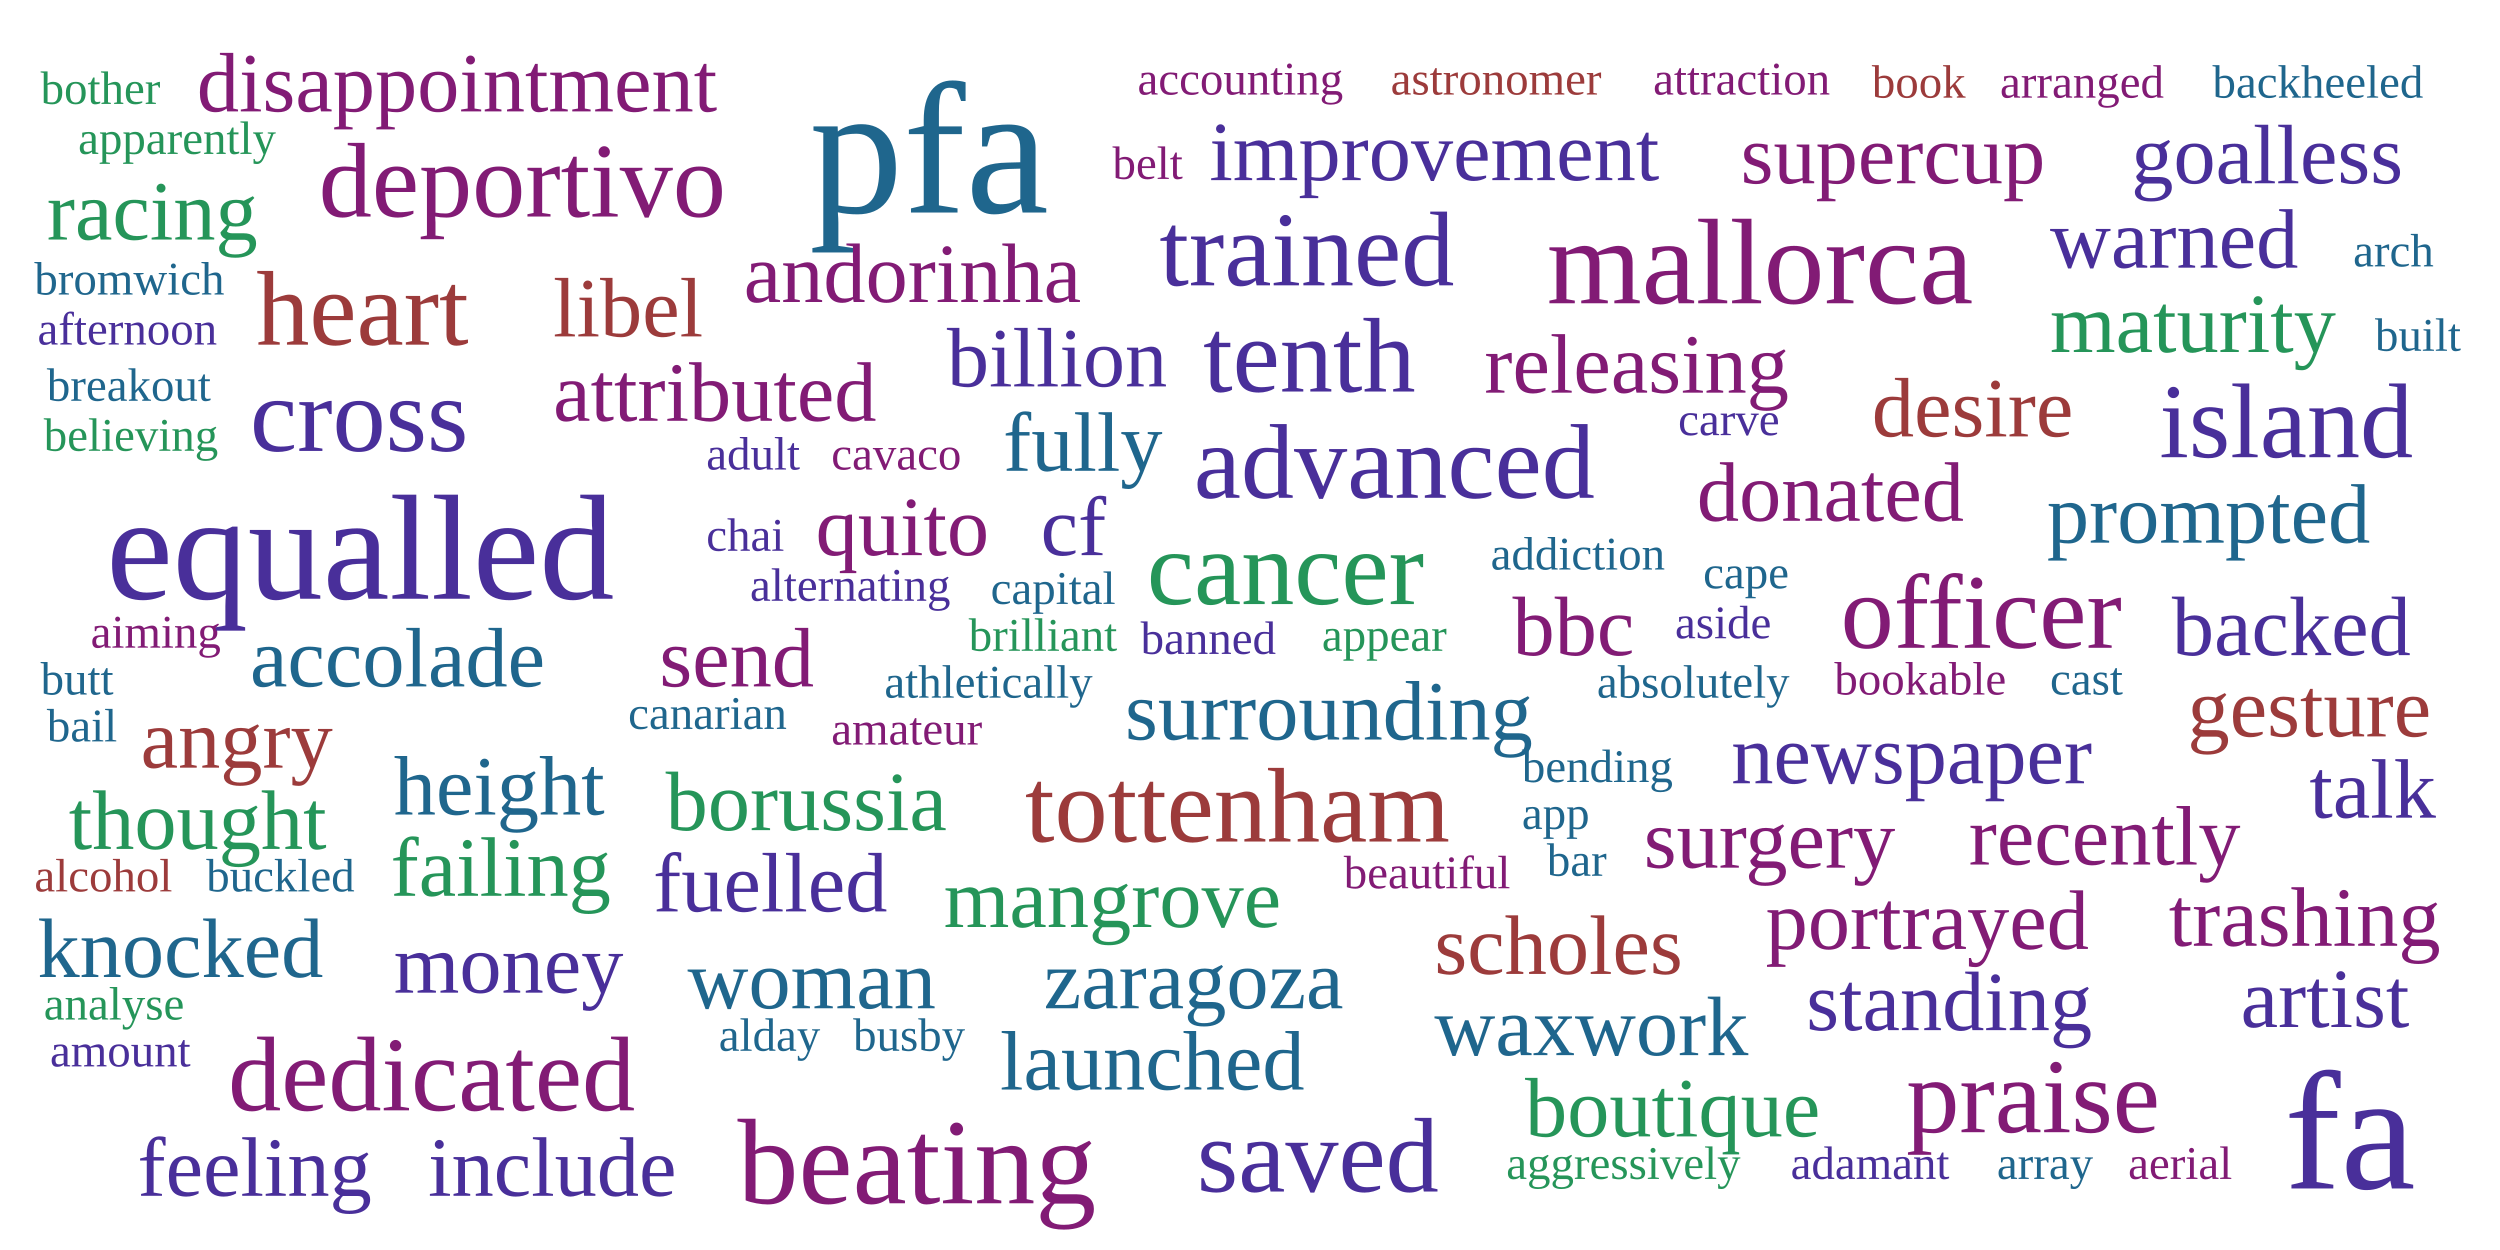
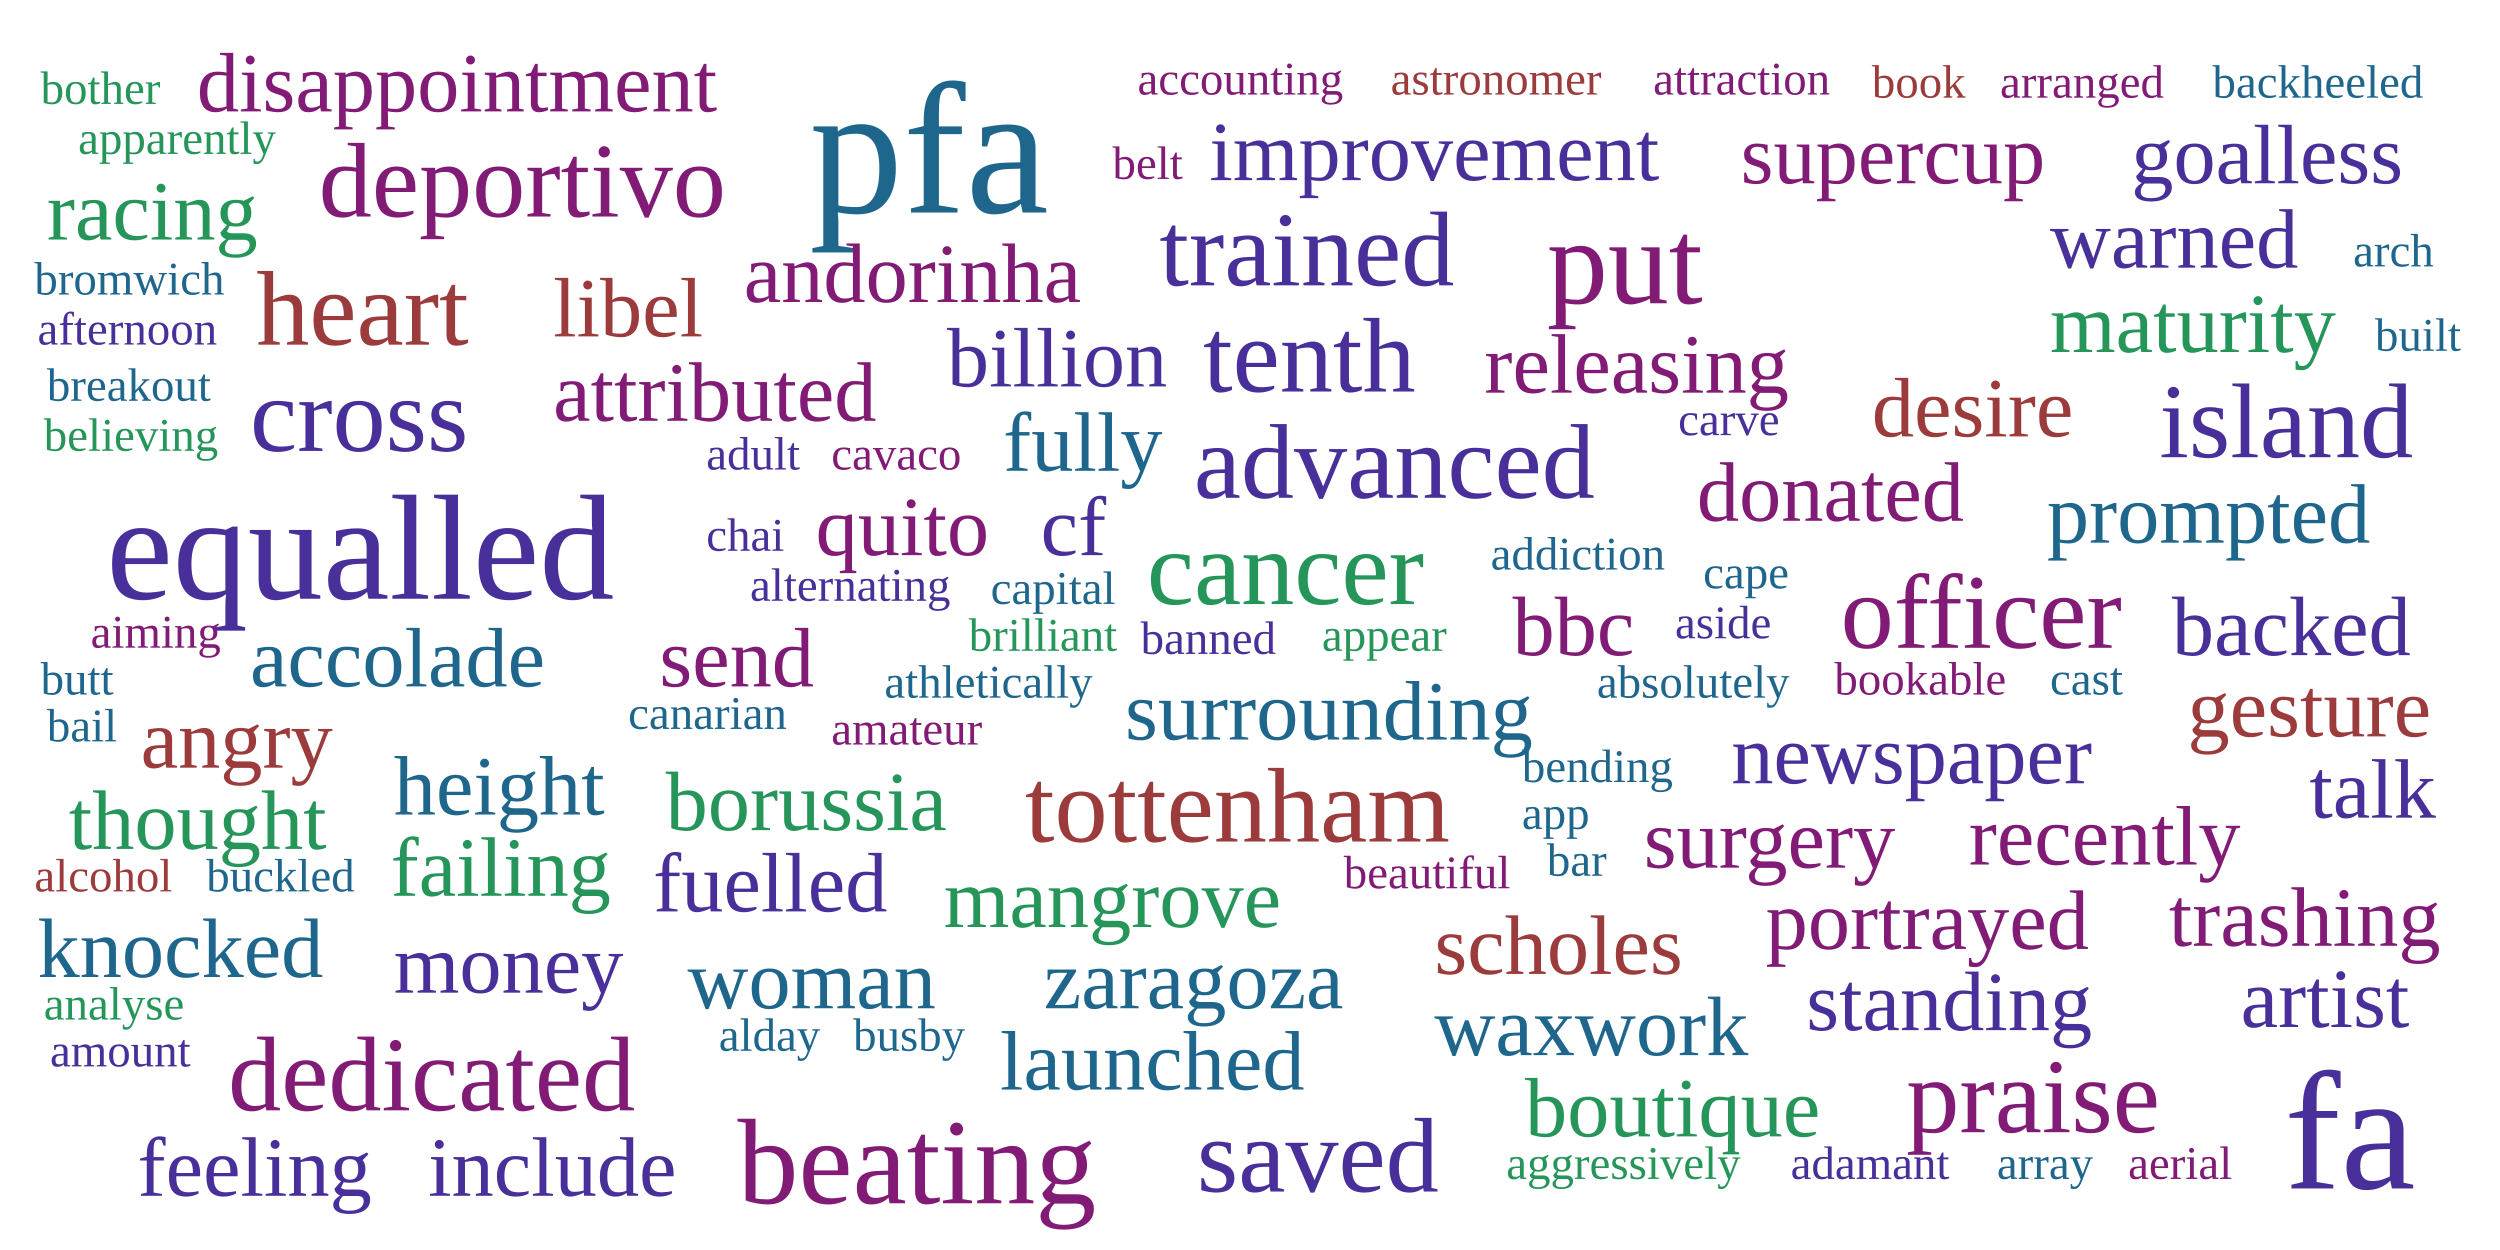
<svg xmlns="http://www.w3.org/2000/svg" width="800" height="400" viewBox="0 0 800 400">
  <rect width="800" height="400" style="fill:rgb(255,255,255);" />
  <text x="15" y="237.25" class="sans-serif" title="bail" style="fill:rgb(31,102,141);font-size:15px">bail</text>
  <text x="495" y="280.25" class="sans-serif" title="bar" style="fill:rgb(31,102,141);font-size:15px">bar</text>
  <text x="753" y="85.25" class="sans-serif" title="arch" style="fill:rgb(31,102,141);font-size:15px">arch</text>
  <text x="13" y="222.25" class="sans-serif" title="butt" style="fill:rgb(31,102,141);font-size:15px">butt</text>
  <text x="760" y="112.25" class="sans-serif" title="built" style="fill:rgb(31,102,141);font-size:15px">built</text>
  <text x="656" y="222.25" class="sans-serif" title="cast" style="fill:rgb(31,102,141);font-size:15px">cast</text>
  <text x="13" y="33.25" class="sans-serif" title="bother" style="fill:rgb(37,149,89);font-size:15px">bother</text>
  <text x="11" y="285.25" class="sans-serif" title="alcohol" style="fill:rgb(156,59,59);font-size:15px">alcohol</text>
  <text x="16" y="341.25" class="sans-serif" title="amount" style="fill:rgb(73,47,154);font-size:15px">amount</text>
  <text x="14" y="326.25" class="sans-serif" title="analyse" style="fill:rgb(37,149,89);font-size:15px">analyse</text>
  <text x="11" y="94.25" class="sans-serif" title="bromwich" style="fill:rgb(31,102,141);font-size:15px">bromwich</text>
  <text x="15" y="128.25" class="sans-serif" title="breakout" style="fill:rgb(31,102,141);font-size:15px">breakout</text>
  <text x="708" y="31.25" class="sans-serif" title="backheeled" style="fill:rgb(31,102,141);font-size:15px">backheeled</text>
  <text x="681" y="377.25" class="sans-serif" title="aerial" style="fill:rgb(130,27,117);font-size:15px">aerial</text>
  <text x="226" y="176.25" class="sans-serif" title="chai" style="fill:rgb(73,47,154);font-size:15px">chai</text>
  <text x="25" y="49.25" class="sans-serif" title="apparently" style="fill:rgb(37,149,89);font-size:15px">apparently</text>
  <text x="12" y="110.25" class="sans-serif" title="afternoon" style="fill:rgb(73,47,154);font-size:15px">afternoon</text>
  <text x="739" y="261.65" class="sans-serif" title="talk" style="fill:rgb(73,47,154);font-size:27px">talk</text>
  <text x="14" y="144.25" class="sans-serif" title="believing" style="fill:rgb(37,149,89);font-size:15px">believing</text>
  <text x="29" y="207.25" class="sans-serif" title="aiming" style="fill:rgb(130,27,117);font-size:15px">aiming</text>
  <text x="731" y="380.3" class="sans-serif" title="fa" style="fill:rgb(73,47,154);font-size:54px">fa</text>
  <text x="640" y="31.25" class="sans-serif" title="arranged" style="fill:rgb(130,27,117);font-size:15px">arranged</text>
  <text x="66" y="285.25" class="sans-serif" title="buckled" style="fill:rgb(31,102,141);font-size:15px">buckled</text>
  <text x="717" y="328.65" class="sans-serif" title="artist" style="fill:rgb(73,47,154);font-size:27px">artist</text>
  <text x="639" y="377.25" class="sans-serif" title="array" style="fill:rgb(31,102,141);font-size:15px">array</text>
  <text x="15" y="76.65" class="sans-serif" title="racing" style="fill:rgb(37,149,89);font-size:27px">racing</text>
  <text x="44" y="382.65" class="sans-serif" title="feeling" style="fill:rgb(73,47,154);font-size:27px">feeling</text>
  <text x="694" y="302.65" class="sans-serif" title="trashing" style="fill:rgb(130,27,117);font-size:27px">trashing</text>
  <text x="599" y="31.25" class="sans-serif" title="book" style="fill:rgb(156,59,59);font-size:15px">book</text>
  <text x="700" y="235.65" class="sans-serif" title="gesture" style="fill:rgb(156,59,59);font-size:27px">gesture</text>
  <text x="573" y="377.25" class="sans-serif" title="adamant" style="fill:rgb(73,47,154);font-size:15px">adamant</text>
  <text x="529" y="30.25" class="sans-serif" title="attraction" style="fill:rgb(130,27,117);font-size:15px">attraction</text>
  <text x="230" y="336.25" class="sans-serif" title="alday" style="fill:rgb(31,102,141);font-size:15px">alday</text>
  <text x="682" y="58.65" class="sans-serif" title="goalless" style="fill:rgb(73,47,154);font-size:27px">goalless</text>
  <text x="695" y="209.65" class="sans-serif" title="backed" style="fill:rgb(73,47,154);font-size:27px">backed</text>
  <text x="12" y="312.65" class="sans-serif" title="knocked" style="fill:rgb(31,102,141);font-size:27px">knocked</text>
  <text x="226" y="150.25" class="sans-serif" title="adult" style="fill:rgb(73,47,154);font-size:15px">adult</text>
  <text x="691" y="146.3" class="sans-serif" title="island" style="fill:rgb(73,47,154);font-size:34px">island</text>
  <text x="22" y="271.65" class="sans-serif" title="thought" style="fill:rgb(37,149,89);font-size:27px">thought</text>
  <text x="45" y="245.65" class="sans-serif" title="angry" style="fill:rgb(156,59,59);font-size:27px">angry</text>
  <text x="537" y="139.25" class="sans-serif" title="carve" style="fill:rgb(73,47,154);font-size:15px">carve</text>
  <text x="656" y="85.65" class="sans-serif" title="warned" style="fill:rgb(73,47,154);font-size:27px">warned</text>
  <text x="545" y="188.25" class="sans-serif" title="cape" style="fill:rgb(31,102,141);font-size:15px">cape</text>
  <text x="587" y="222.25" class="sans-serif" title="bookable" style="fill:rgb(130,27,117);font-size:15px">bookable</text>
  <text x="656" y="112.65" class="sans-serif" title="maturity" style="fill:rgb(37,149,89);font-size:27px">maturity</text>
  <text x="655" y="173.65" class="sans-serif" title="prompted" style="fill:rgb(31,102,141);font-size:27px">prompted</text>
  <text x="630" y="276.65" class="sans-serif" title="recently" style="fill:rgb(130,27,117);font-size:27px">recently</text>
  <text x="482" y="377.25" class="sans-serif" title="aggressively" style="fill:rgb(37,149,89);font-size:15px">aggressively</text>
  <text x="137" y="382.65" class="sans-serif" title="include" style="fill:rgb(73,47,154);font-size:27px">include</text>
  <text x="445" y="30.25" class="sans-serif" title="astronomer" style="fill:rgb(156,59,59);font-size:15px">astronomer</text>
  <text x="82" y="110.3" class="sans-serif" title="heart" style="fill:rgb(156,59,59);font-size:34px">heart</text>
  <text x="63" y="35.65" class="sans-serif" title="disappointment" style="fill:rgb(130,27,117);font-size:27px">disappointment</text>
  <text x="610" y="362.3" class="sans-serif" title="praise" style="fill:rgb(130,27,117);font-size:34px">praise</text>
  <text x="80" y="144.3" class="sans-serif" title="cross" style="fill:rgb(73,47,154);font-size:34px">cross</text>
  <text x="356" y="57.25" class="sans-serif" title="belt" style="fill:rgb(130,27,117);font-size:15px">belt</text>
  <text x="126" y="317.65" class="sans-serif" title="money" style="fill:rgb(73,47,154);font-size:27px">money</text>
  <text x="73" y="355.3" class="sans-serif" title="dedicated" style="fill:rgb(130,27,117);font-size:34px">dedicated</text>
  <text x="273" y="336.25" class="sans-serif" title="busby" style="fill:rgb(31,102,141);font-size:15px">busby</text>
  <text x="125" y="286.65" class="sans-serif" title="failing" style="fill:rgb(37,149,89);font-size:27px">failing</text>
  <text x="80" y="219.65" class="sans-serif" title="accolade" style="fill:rgb(31,102,141);font-size:27px">accolade</text>
  <text x="599" y="139.65" class="sans-serif" title="desire" style="fill:rgb(156,59,59);font-size:27px">desire</text>
  <text x="557" y="58.65" class="sans-serif" title="supercup" style="fill:rgb(130,27,117);font-size:27px">supercup</text>
  <text x="578" y="329.65" class="sans-serif" title="standing" style="fill:rgb(73,47,154);font-size:27px">standing</text>
  <text x="126" y="260.65" class="sans-serif" title="height" style="fill:rgb(31,102,141);font-size:27px">height</text>
  <text x="102" y="69.3" class="sans-serif" title="deportivo" style="fill:rgb(130,27,117);font-size:34px">deportivo</text>
  <text x="177" y="107.65" class="sans-serif" title="libel" style="fill:rgb(156,59,59);font-size:27px">libel</text>
  <text x="565" y="303.65" class="sans-serif" title="portrayed" style="fill:rgb(130,27,117);font-size:27px">portrayed</text>
  <text x="589" y="207.3" class="sans-serif" title="officer" style="fill:rgb(130,27,117);font-size:34px">officer</text>
  <text x="201" y="233.25" class="sans-serif" title="canarian" style="fill:rgb(31,102,141);font-size:15px">canarian</text>
  <text x="554" y="250.65" class="sans-serif" title="newspaper" style="fill:rgb(73,47,154);font-size:27px">newspaper</text>
  <text x="364" y="30.25" class="sans-serif" title="accounting" style="fill:rgb(130,27,117);font-size:15px">accounting</text>
  <text x="34" y="191.6" class="sans-serif" title="equalled" style="fill:rgb(73,47,154);font-size:48px">equalled</text>
  <text x="488" y="363.65" class="sans-serif" title="boutique" style="fill:rgb(37,149,89);font-size:27px">boutique</text>
  <text x="536" y="204.25" class="sans-serif" title="aside" style="fill:rgb(73,47,154);font-size:15px">aside</text>
  <text x="543" y="166.65" class="sans-serif" title="donated" style="fill:rgb(130,27,117);font-size:27px">donated</text>
  <text x="526" y="277.65" class="sans-serif" title="surgery" style="fill:rgb(130,27,117);font-size:27px">surgery</text>
  <text x="220" y="322.65" class="sans-serif" title="woman" style="fill:rgb(31,102,141);font-size:27px">woman</text>
  <text x="209" y="291.65" class="sans-serif" title="fuelled" style="fill:rgb(73,47,154);font-size:27px">fuelled</text>
-   <text x="495" y="97.05" class="sans-serif" title="mallorca" style="fill:rgb(130,27,117);font-size:39px">mallorca</text>
+   <text x="495" y="97.05" class="sans-serif" title="put" style="fill:rgb(130,27,117);font-size:39px">put</text>
  <text x="177" y="134.65" class="sans-serif" title="attributed" style="fill:rgb(130,27,117);font-size:27px">attributed</text>
  <text x="511" y="223.25" class="sans-serif" title="absolutely" style="fill:rgb(31,102,141);font-size:15px">absolutely</text>
  <text x="211" y="219.65" class="sans-serif" title="send" style="fill:rgb(130,27,117);font-size:27px">send</text>
  <text x="236" y="385.05" class="sans-serif" title="beating" style="fill:rgb(130,27,117);font-size:39px">beating</text>
  <text x="459" y="337.65" class="sans-serif" title="waxwork" style="fill:rgb(31,102,141);font-size:27px">waxwork</text>
  <text x="487" y="265.25" class="sans-serif" title="app" style="fill:rgb(31,102,141);font-size:15px">app</text>
  <text x="266" y="150.25" class="sans-serif" title="cavaco" style="fill:rgb(130,27,117);font-size:15px">cavaco</text>
  <text x="259" y="68" class="sans-serif" title="pfa" style="fill:rgb(31,102,141);font-size:60px">pfa</text>
  <text x="383" y="381.3" class="sans-serif" title="saved" style="fill:rgb(73,47,154);font-size:34px">saved</text>
  <text x="475" y="125.65" class="sans-serif" title="releasing" style="fill:rgb(130,27,117);font-size:27px">releasing</text>
  <text x="487" y="250.25" class="sans-serif" title="bending" style="fill:rgb(31,102,141);font-size:15px">bending</text>
  <text x="238" y="96.65" class="sans-serif" title="andorinha" style="fill:rgb(130,27,117);font-size:27px">andorinha</text>
  <text x="240" y="192.25" class="sans-serif" title="alternating" style="fill:rgb(73,47,154);font-size:15px">alternating</text>
  <text x="459" y="311.65" class="sans-serif" title="scholes" style="fill:rgb(156,59,59);font-size:27px">scholes</text>
  <text x="213" y="265.65" class="sans-serif" title="borussia" style="fill:rgb(37,149,89);font-size:27px">borussia</text>
  <text x="387" y="57.65" class="sans-serif" title="improvement" style="fill:rgb(73,47,154);font-size:27px">improvement</text>
  <text x="266" y="238.25" class="sans-serif" title="amateur" style="fill:rgb(130,27,117);font-size:15px">amateur</text>
  <text x="320" y="348.65" class="sans-serif" title="launched" style="fill:rgb(31,102,141);font-size:27px">launched</text>
  <text x="477" y="182.25" class="sans-serif" title="addiction" style="fill:rgb(31,102,141);font-size:15px">addiction</text>
  <text x="261" y="177.65" class="sans-serif" title="quito" style="fill:rgb(130,27,117);font-size:27px">quito</text>
  <text x="371" y="91.3" class="sans-serif" title="trained" style="fill:rgb(73,47,154);font-size:34px">trained</text>
  <text x="430" y="284.25" class="sans-serif" title="beautiful" style="fill:rgb(130,27,117);font-size:15px">beautiful</text>
  <text x="484" y="209.65" class="sans-serif" title="bbc" style="fill:rgb(130,27,117);font-size:27px">bbc</text>
  <text x="303" y="123.65" class="sans-serif" title="billion" style="fill:rgb(73,47,154);font-size:27px">billion</text>
  <text x="283" y="223.25" class="sans-serif" title="athletically" style="fill:rgb(31,102,141);font-size:15px">athletically</text>
  <text x="334" y="322.65" class="sans-serif" title="zaragoza" style="fill:rgb(31,102,141);font-size:27px">zaragoza</text>
  <text x="321" y="150.65" class="sans-serif" title="fully" style="fill:rgb(31,102,141);font-size:27px">fully</text>
  <text x="333" y="177.65" class="sans-serif" title="cf" style="fill:rgb(73,47,154);font-size:27px">cf</text>
  <text x="310" y="208.25" class="sans-serif" title="brilliant" style="fill:rgb(37,149,89);font-size:15px">brilliant</text>
  <text x="385" y="125.3" class="sans-serif" title="tenth" style="fill:rgb(73,47,154);font-size:34px">tenth</text>
  <text x="317" y="193.25" class="sans-serif" title="capital" style="fill:rgb(31,102,141);font-size:15px">capital</text>
  <text x="302" y="296.65" class="sans-serif" title="mangrove" style="fill:rgb(37,149,89);font-size:27px">mangrove</text>
  <text x="382" y="159.3" class="sans-serif" title="advanced" style="fill:rgb(73,47,154);font-size:34px">advanced</text>
  <text x="423" y="208.25" class="sans-serif" title="appear" style="fill:rgb(37,149,89);font-size:15px">appear</text>
  <text x="328" y="269.3" class="sans-serif" title="tottenham" style="fill:rgb(156,59,59);font-size:34px">tottenham</text>
  <text x="360" y="236.65" class="sans-serif" title="surrounding" style="fill:rgb(31,102,141);font-size:27px">surrounding</text>
  <text x="367" y="193.3" class="sans-serif" title="cancer" style="fill:rgb(37,149,89);font-size:34px">cancer</text>
  <text x="365" y="209.25" class="sans-serif" title="banned" style="fill:rgb(73,47,154);font-size:15px">banned</text>
</svg>
